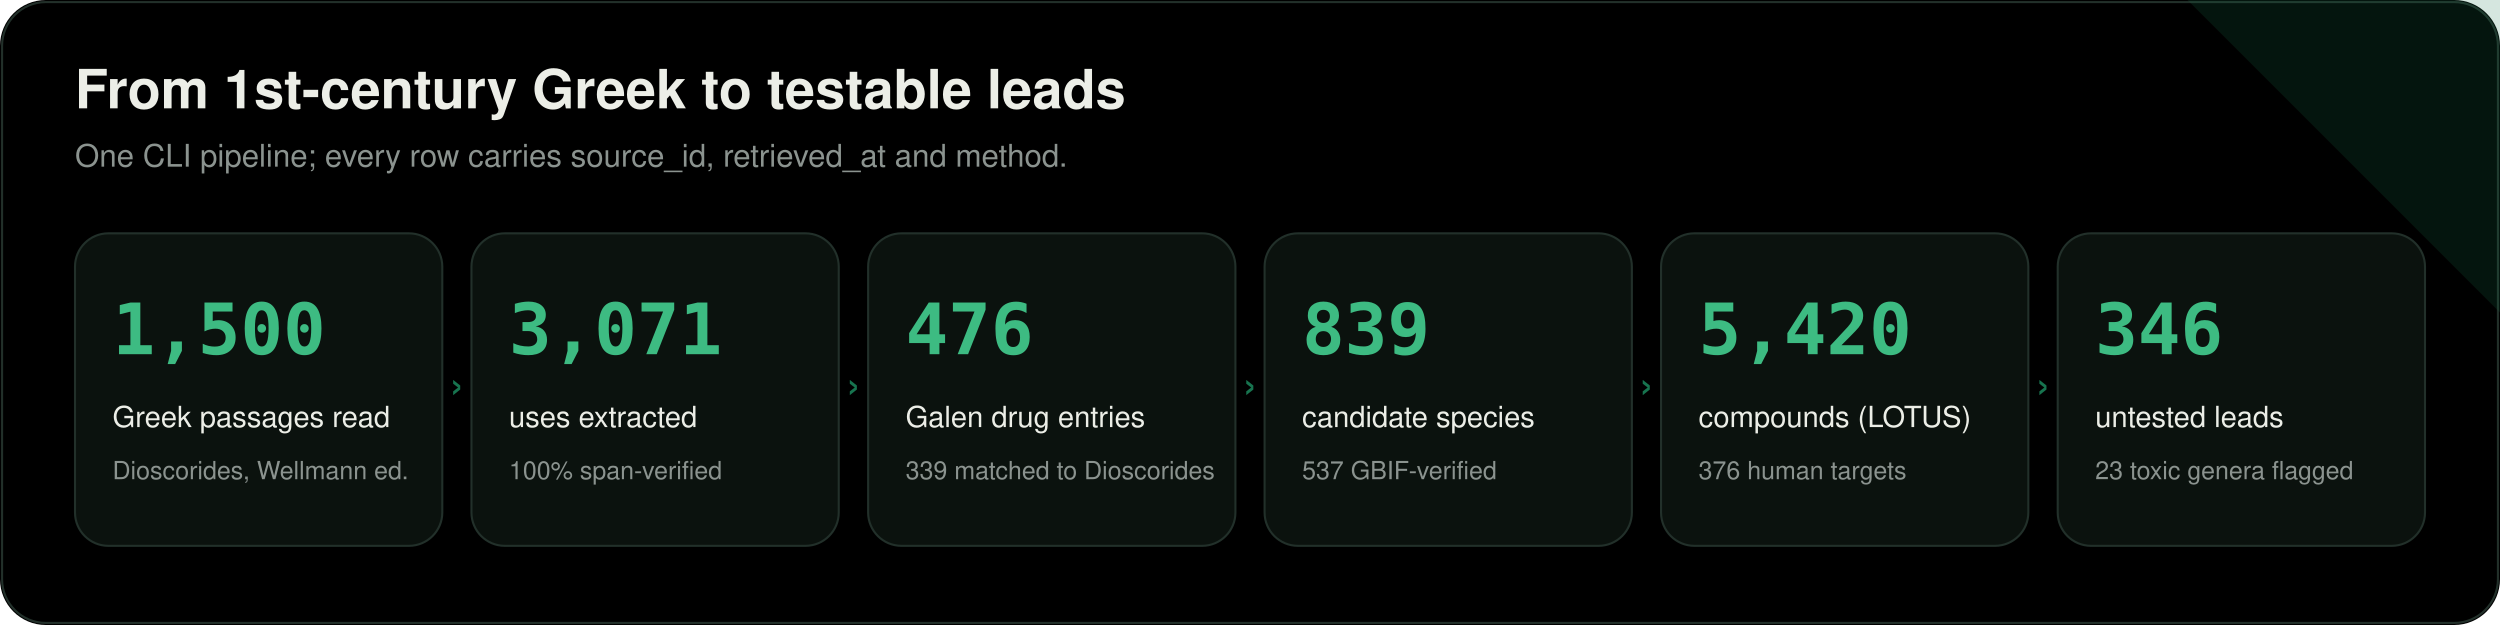
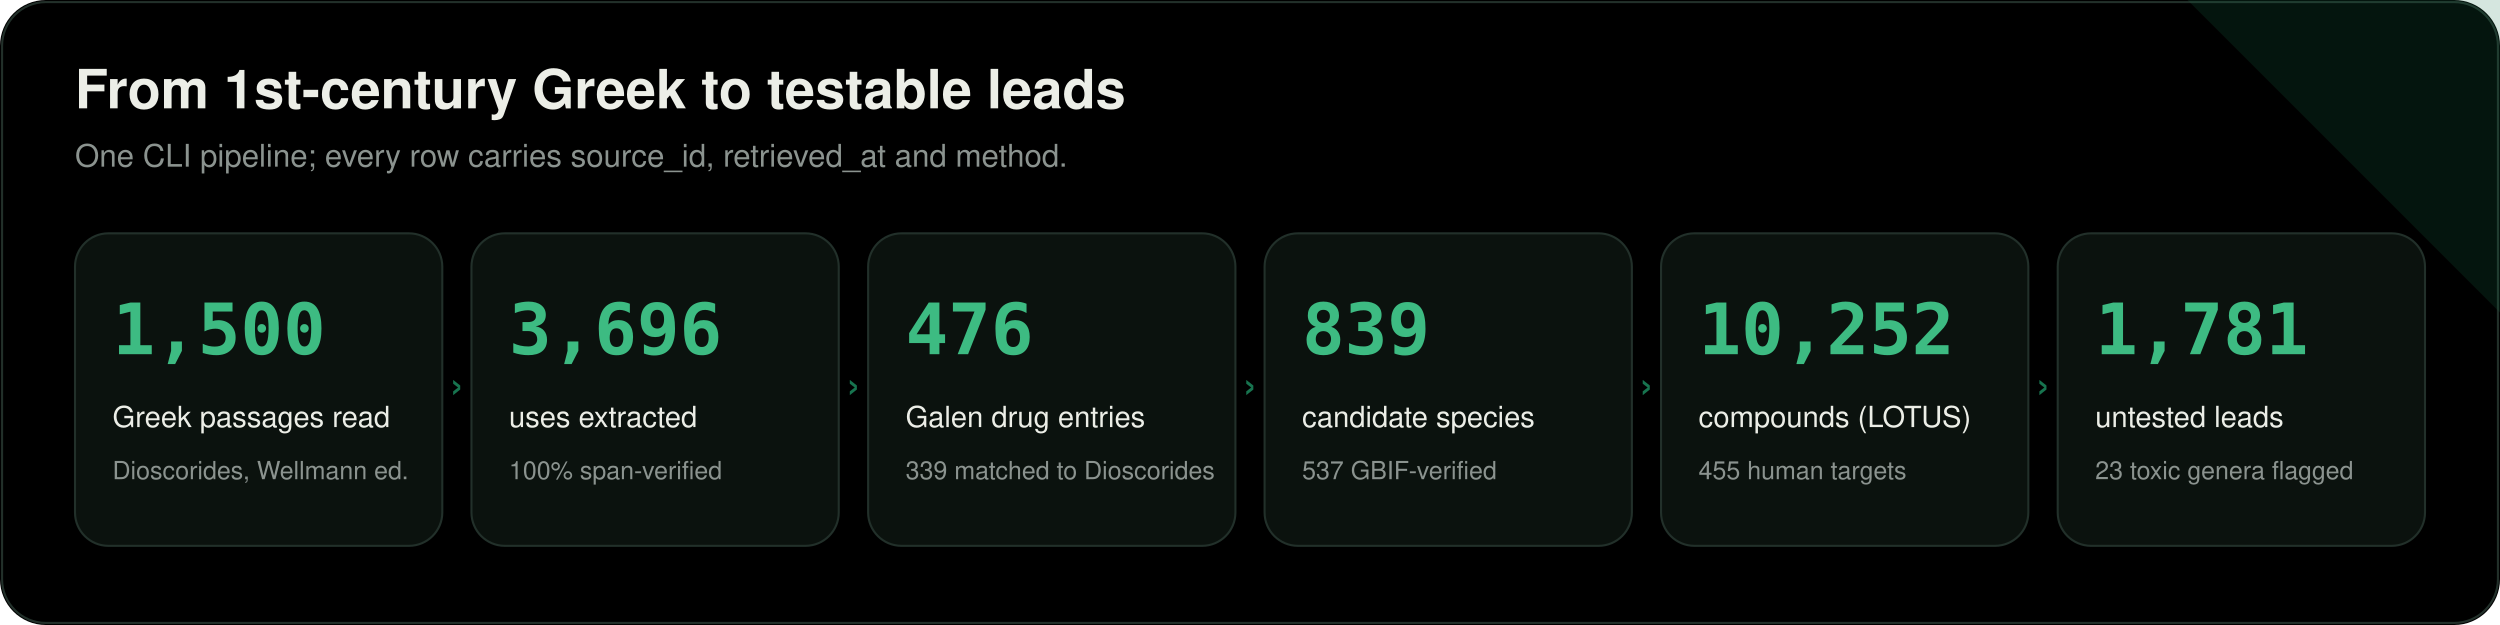
<svg xmlns="http://www.w3.org/2000/svg" width="1200" height="300" viewBox="0 0 1200 300" role="img" aria-label="From 1st-century Greek to testable leads">
  <rect width="1200" height="300" rx="22" fill="#000000" />
  <rect x="1" y="1" width="1198" height="298" rx="21" fill="none" stroke="#22302a" />
  <path d="M1050 0 L1200 0 L1200 150 Z" fill="#17744f" opacity=".18" />
  <text x="36" y="52" font-family="Outfit, 'Helvetica Neue', Helvetica, Arial, sans-serif" font-size="26" font-weight="600" fill="#eceee7">From 1st-century Greek to testable leads</text>
  <text x="36" y="80" font-family="Outfit, 'Helvetica Neue', Helvetica, Arial, sans-serif" font-size="15" fill="#8b938f">One CLI pipeline; every row carries source_id, retrieved_at and method.</text>
  <rect x="36.0" y="112" width="176.3" height="150" rx="16" fill="#0b120e" stroke="#22302a" />
  <text x="54.0" y="170.0" font-family="'JetBrains Mono', Menlo, Consolas, monospace" font-size="34" font-weight="600" fill="#3dbb82" text-anchor="start">1,500</text>
  <text x="54.0" y="205.0" font-family="Outfit, 'Helvetica Neue', Helvetica, Arial, sans-serif" font-size="14" font-weight="400" fill="#eceee7" text-anchor="start">Greek passages read</text>
  <text x="54.0" y="230.0" font-family="Outfit, 'Helvetica Neue', Helvetica, Arial, sans-serif" font-size="12" font-weight="400" fill="#8b938f" text-anchor="start">Dioscorides, Wellmann ed.</text>
  <text x="219.3" y="192.0" font-family="Outfit, 'Helvetica Neue', Helvetica, Arial, sans-serif" font-size="22" font-weight="400" fill="#17744f" text-anchor="middle">›</text>
  <rect x="226.3" y="112" width="176.3" height="150" rx="16" fill="#0b120e" stroke="#22302a" />
-   <text x="244.3" y="170.0" font-family="'JetBrains Mono', Menlo, Consolas, monospace" font-size="34" font-weight="600" fill="#3dbb82" text-anchor="start">3,071</text>
+   <text x="244.3" y="170.0" font-family="'JetBrains Mono', Menlo, Consolas, monospace" font-size="34" font-weight="600" fill="#3dbb82" text-anchor="start">3,696</text>
  <text x="244.3" y="205.0" font-family="Outfit, 'Helvetica Neue', Helvetica, Arial, sans-serif" font-size="14" font-weight="400" fill="#eceee7" text-anchor="start">uses extracted</text>
  <text x="244.3" y="230.0" font-family="Outfit, 'Helvetica Neue', Helvetica, Arial, sans-serif" font-size="12" font-weight="400" fill="#8b938f" text-anchor="start">100% span-verified</text>
  <text x="409.7" y="192.0" font-family="Outfit, 'Helvetica Neue', Helvetica, Arial, sans-serif" font-size="22" font-weight="400" fill="#17744f" text-anchor="middle">›</text>
  <rect x="416.7" y="112" width="176.3" height="150" rx="16" fill="#0b120e" stroke="#22302a" />
  <text x="434.7" y="170.0" font-family="'JetBrains Mono', Menlo, Consolas, monospace" font-size="34" font-weight="600" fill="#3dbb82" text-anchor="start">476</text>
  <text x="434.7" y="205.0" font-family="Outfit, 'Helvetica Neue', Helvetica, Arial, sans-serif" font-size="14" font-weight="400" fill="#eceee7" text-anchor="start">Galen drug entries</text>
  <text x="434.7" y="230.0" font-family="Outfit, 'Helvetica Neue', Helvetica, Arial, sans-serif" font-size="12" font-weight="400" fill="#8b938f" text-anchor="start">339 matched to Dioscorides</text>
  <text x="600.0" y="192.0" font-family="Outfit, 'Helvetica Neue', Helvetica, Arial, sans-serif" font-size="22" font-weight="400" fill="#17744f" text-anchor="middle">›</text>
  <rect x="607.0" y="112" width="176.3" height="150" rx="16" fill="#0b120e" stroke="#22302a" />
  <text x="625.0" y="170.0" font-family="'JetBrains Mono', Menlo, Consolas, monospace" font-size="34" font-weight="600" fill="#3dbb82" text-anchor="start">839</text>
  <text x="625.0" y="205.0" font-family="Outfit, 'Helvetica Neue', Helvetica, Arial, sans-serif" font-size="14" font-weight="400" fill="#eceee7" text-anchor="start">candidate species</text>
  <text x="625.0" y="230.0" font-family="Outfit, 'Helvetica Neue', Helvetica, Arial, sans-serif" font-size="12" font-weight="400" fill="#8b938f" text-anchor="start">537 GBIF-verified</text>
  <text x="790.3" y="192.0" font-family="Outfit, 'Helvetica Neue', Helvetica, Arial, sans-serif" font-size="22" font-weight="400" fill="#17744f" text-anchor="middle">›</text>
  <rect x="797.3" y="112" width="176.3" height="150" rx="16" fill="#0b120e" stroke="#22302a" />
-   <text x="815.3" y="170.0" font-family="'JetBrains Mono', Menlo, Consolas, monospace" font-size="34" font-weight="600" fill="#3dbb82" text-anchor="start">5,420</text>
+   <text x="815.3" y="170.0" font-family="'JetBrains Mono', Menlo, Consolas, monospace" font-size="34" font-weight="600" fill="#3dbb82" text-anchor="start">10,252</text>
  <text x="815.3" y="205.0" font-family="Outfit, 'Helvetica Neue', Helvetica, Arial, sans-serif" font-size="14" font-weight="400" fill="#eceee7" text-anchor="start">compounds (LOTUS)</text>
-   <text x="815.3" y="230.0" font-family="Outfit, 'Helvetica Neue', Helvetica, Arial, sans-serif" font-size="12" font-weight="400" fill="#8b938f" text-anchor="start">376 human targets</text>
+   <text x="815.3" y="230.0" font-family="Outfit, 'Helvetica Neue', Helvetica, Arial, sans-serif" font-size="12" font-weight="400" fill="#8b938f" text-anchor="start">455 human targets</text>
  <text x="980.7" y="192.0" font-family="Outfit, 'Helvetica Neue', Helvetica, Arial, sans-serif" font-size="22" font-weight="400" fill="#17744f" text-anchor="middle">›</text>
  <rect x="987.7" y="112" width="176.3" height="150" rx="16" fill="#0b120e" stroke="#22302a" />
-   <text x="1005.7" y="170.0" font-family="'JetBrains Mono', Menlo, Consolas, monospace" font-size="34" font-weight="600" fill="#3dbb82" text-anchor="start">346</text>
+   <text x="1005.7" y="170.0" font-family="'JetBrains Mono', Menlo, Consolas, monospace" font-size="34" font-weight="600" fill="#3dbb82" text-anchor="start">1,781</text>
  <text x="1005.7" y="205.0" font-family="Outfit, 'Helvetica Neue', Helvetica, Arial, sans-serif" font-size="14" font-weight="400" fill="#eceee7" text-anchor="start">untested leads</text>
  <text x="1005.7" y="230.0" font-family="Outfit, 'Helvetica Neue', Helvetica, Arial, sans-serif" font-size="12" font-weight="400" fill="#8b938f" text-anchor="start">23 toxic genera flagged</text>
</svg>
